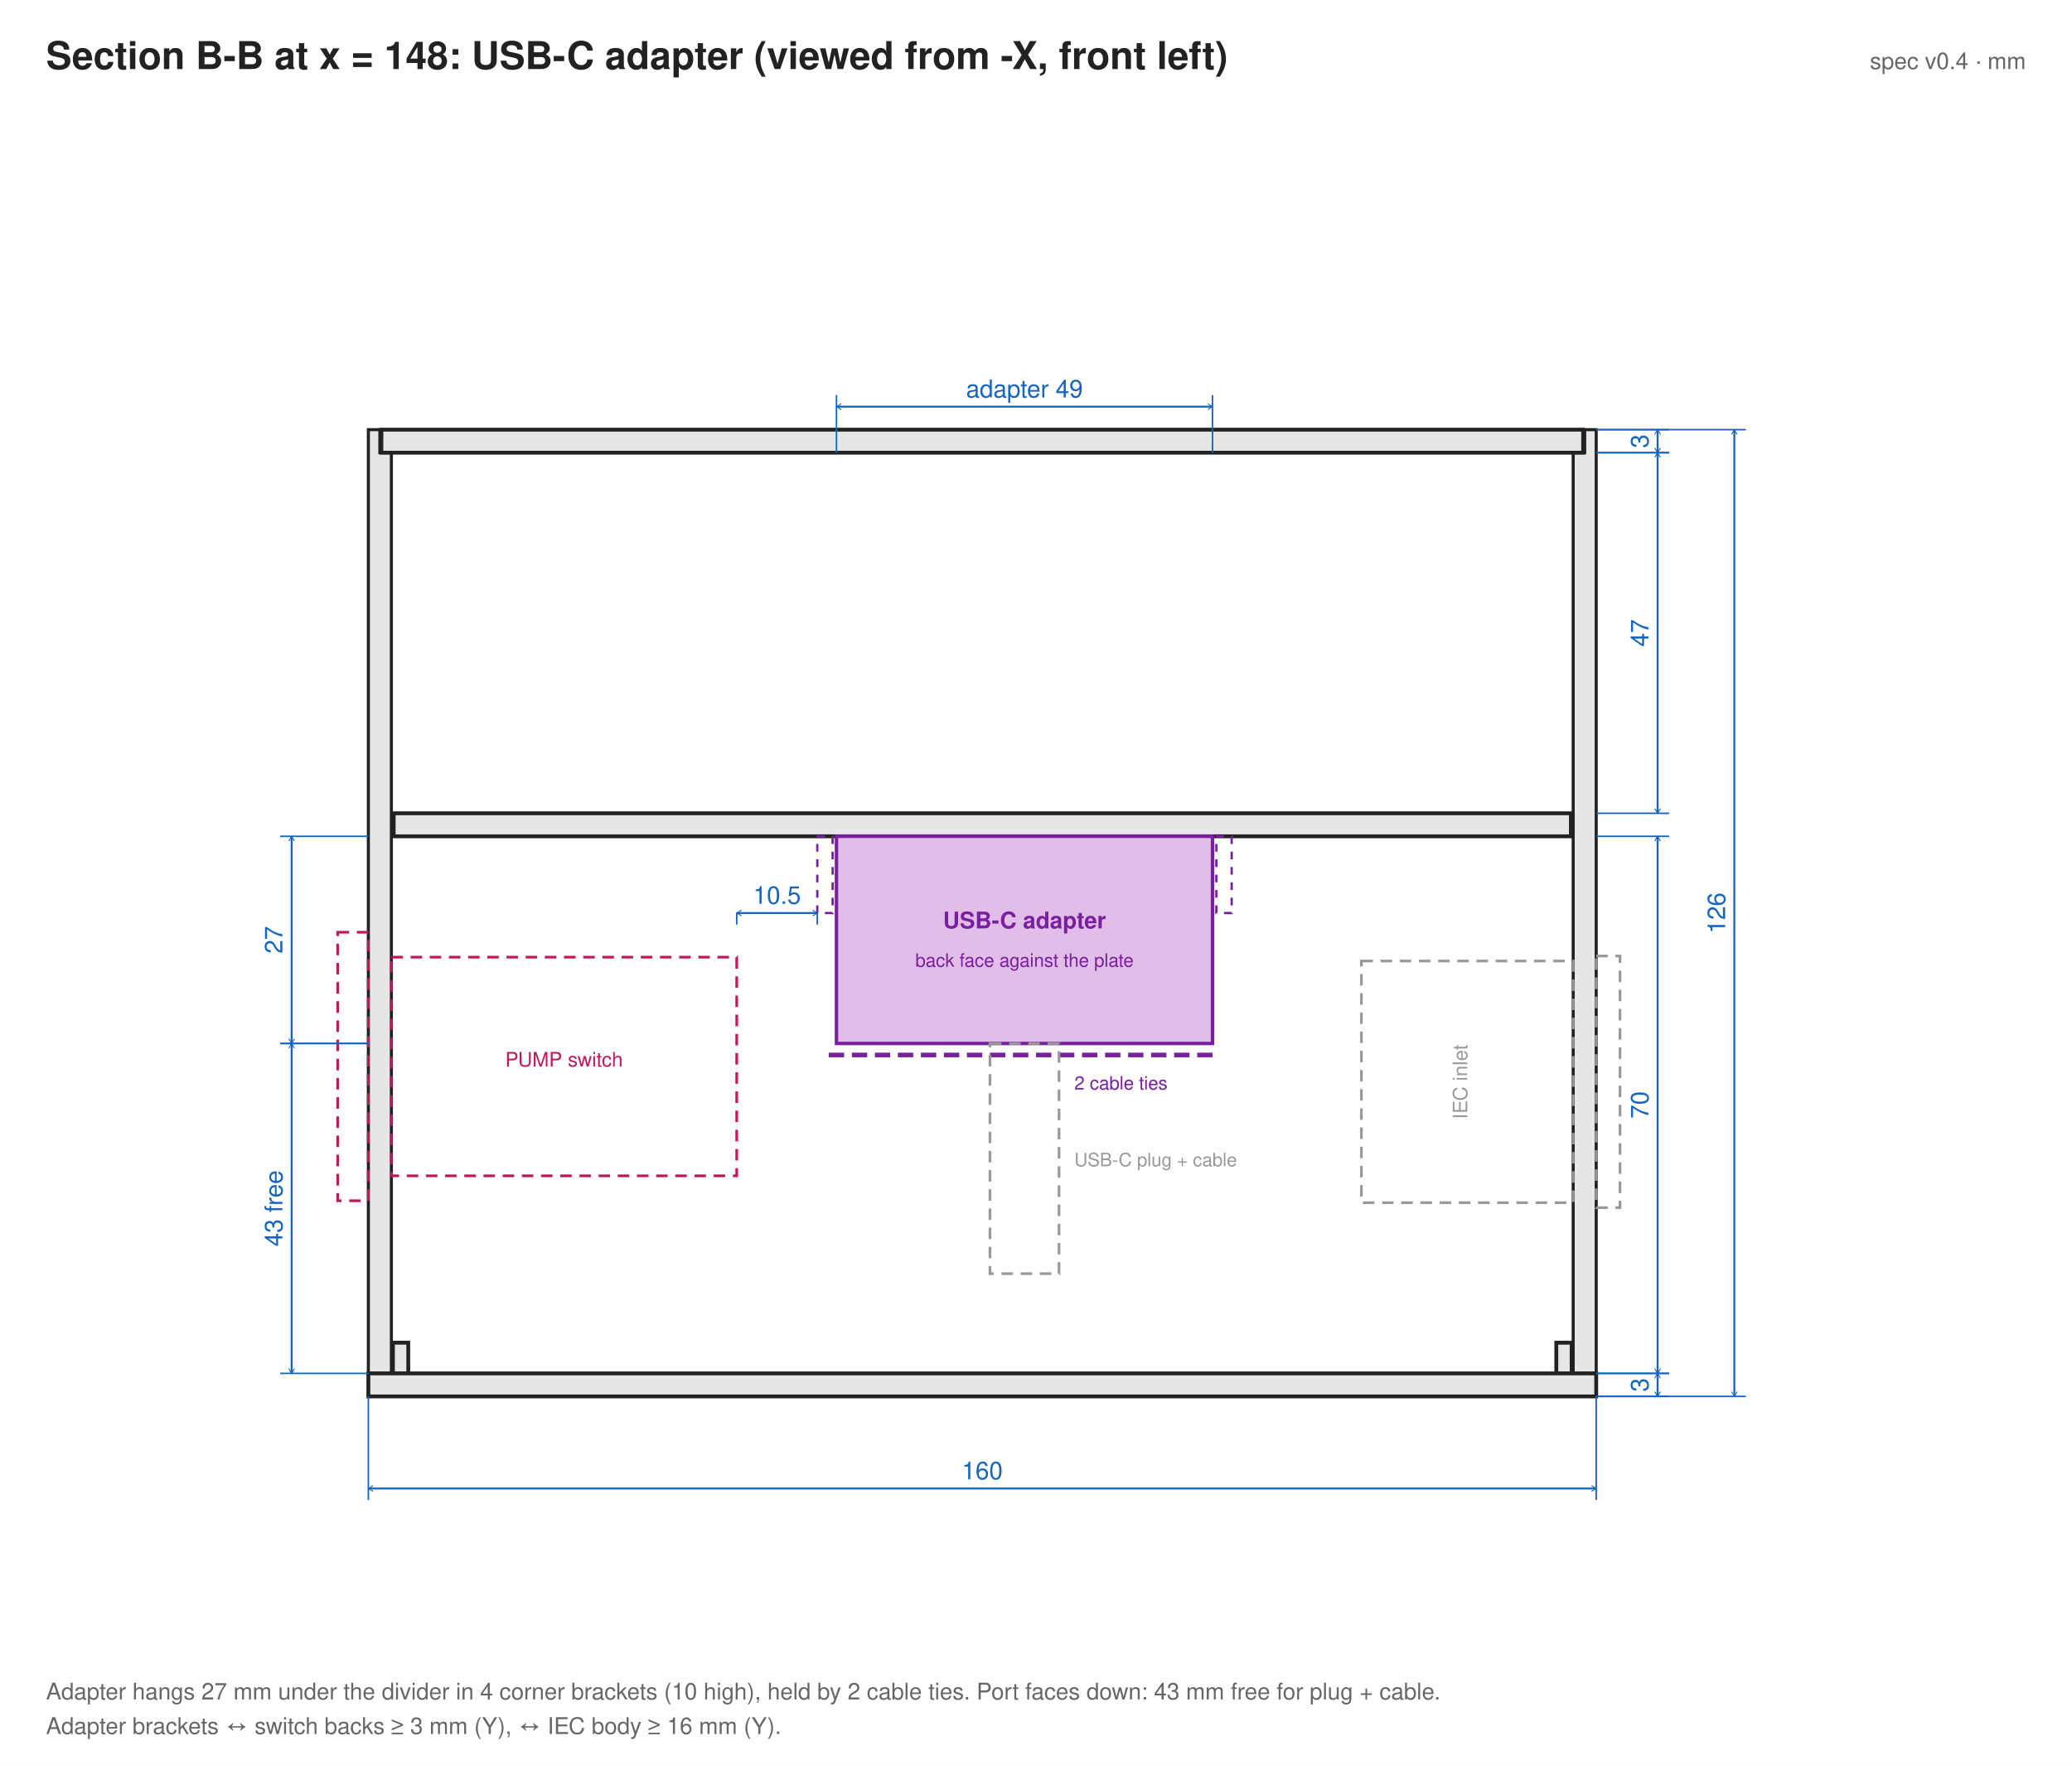
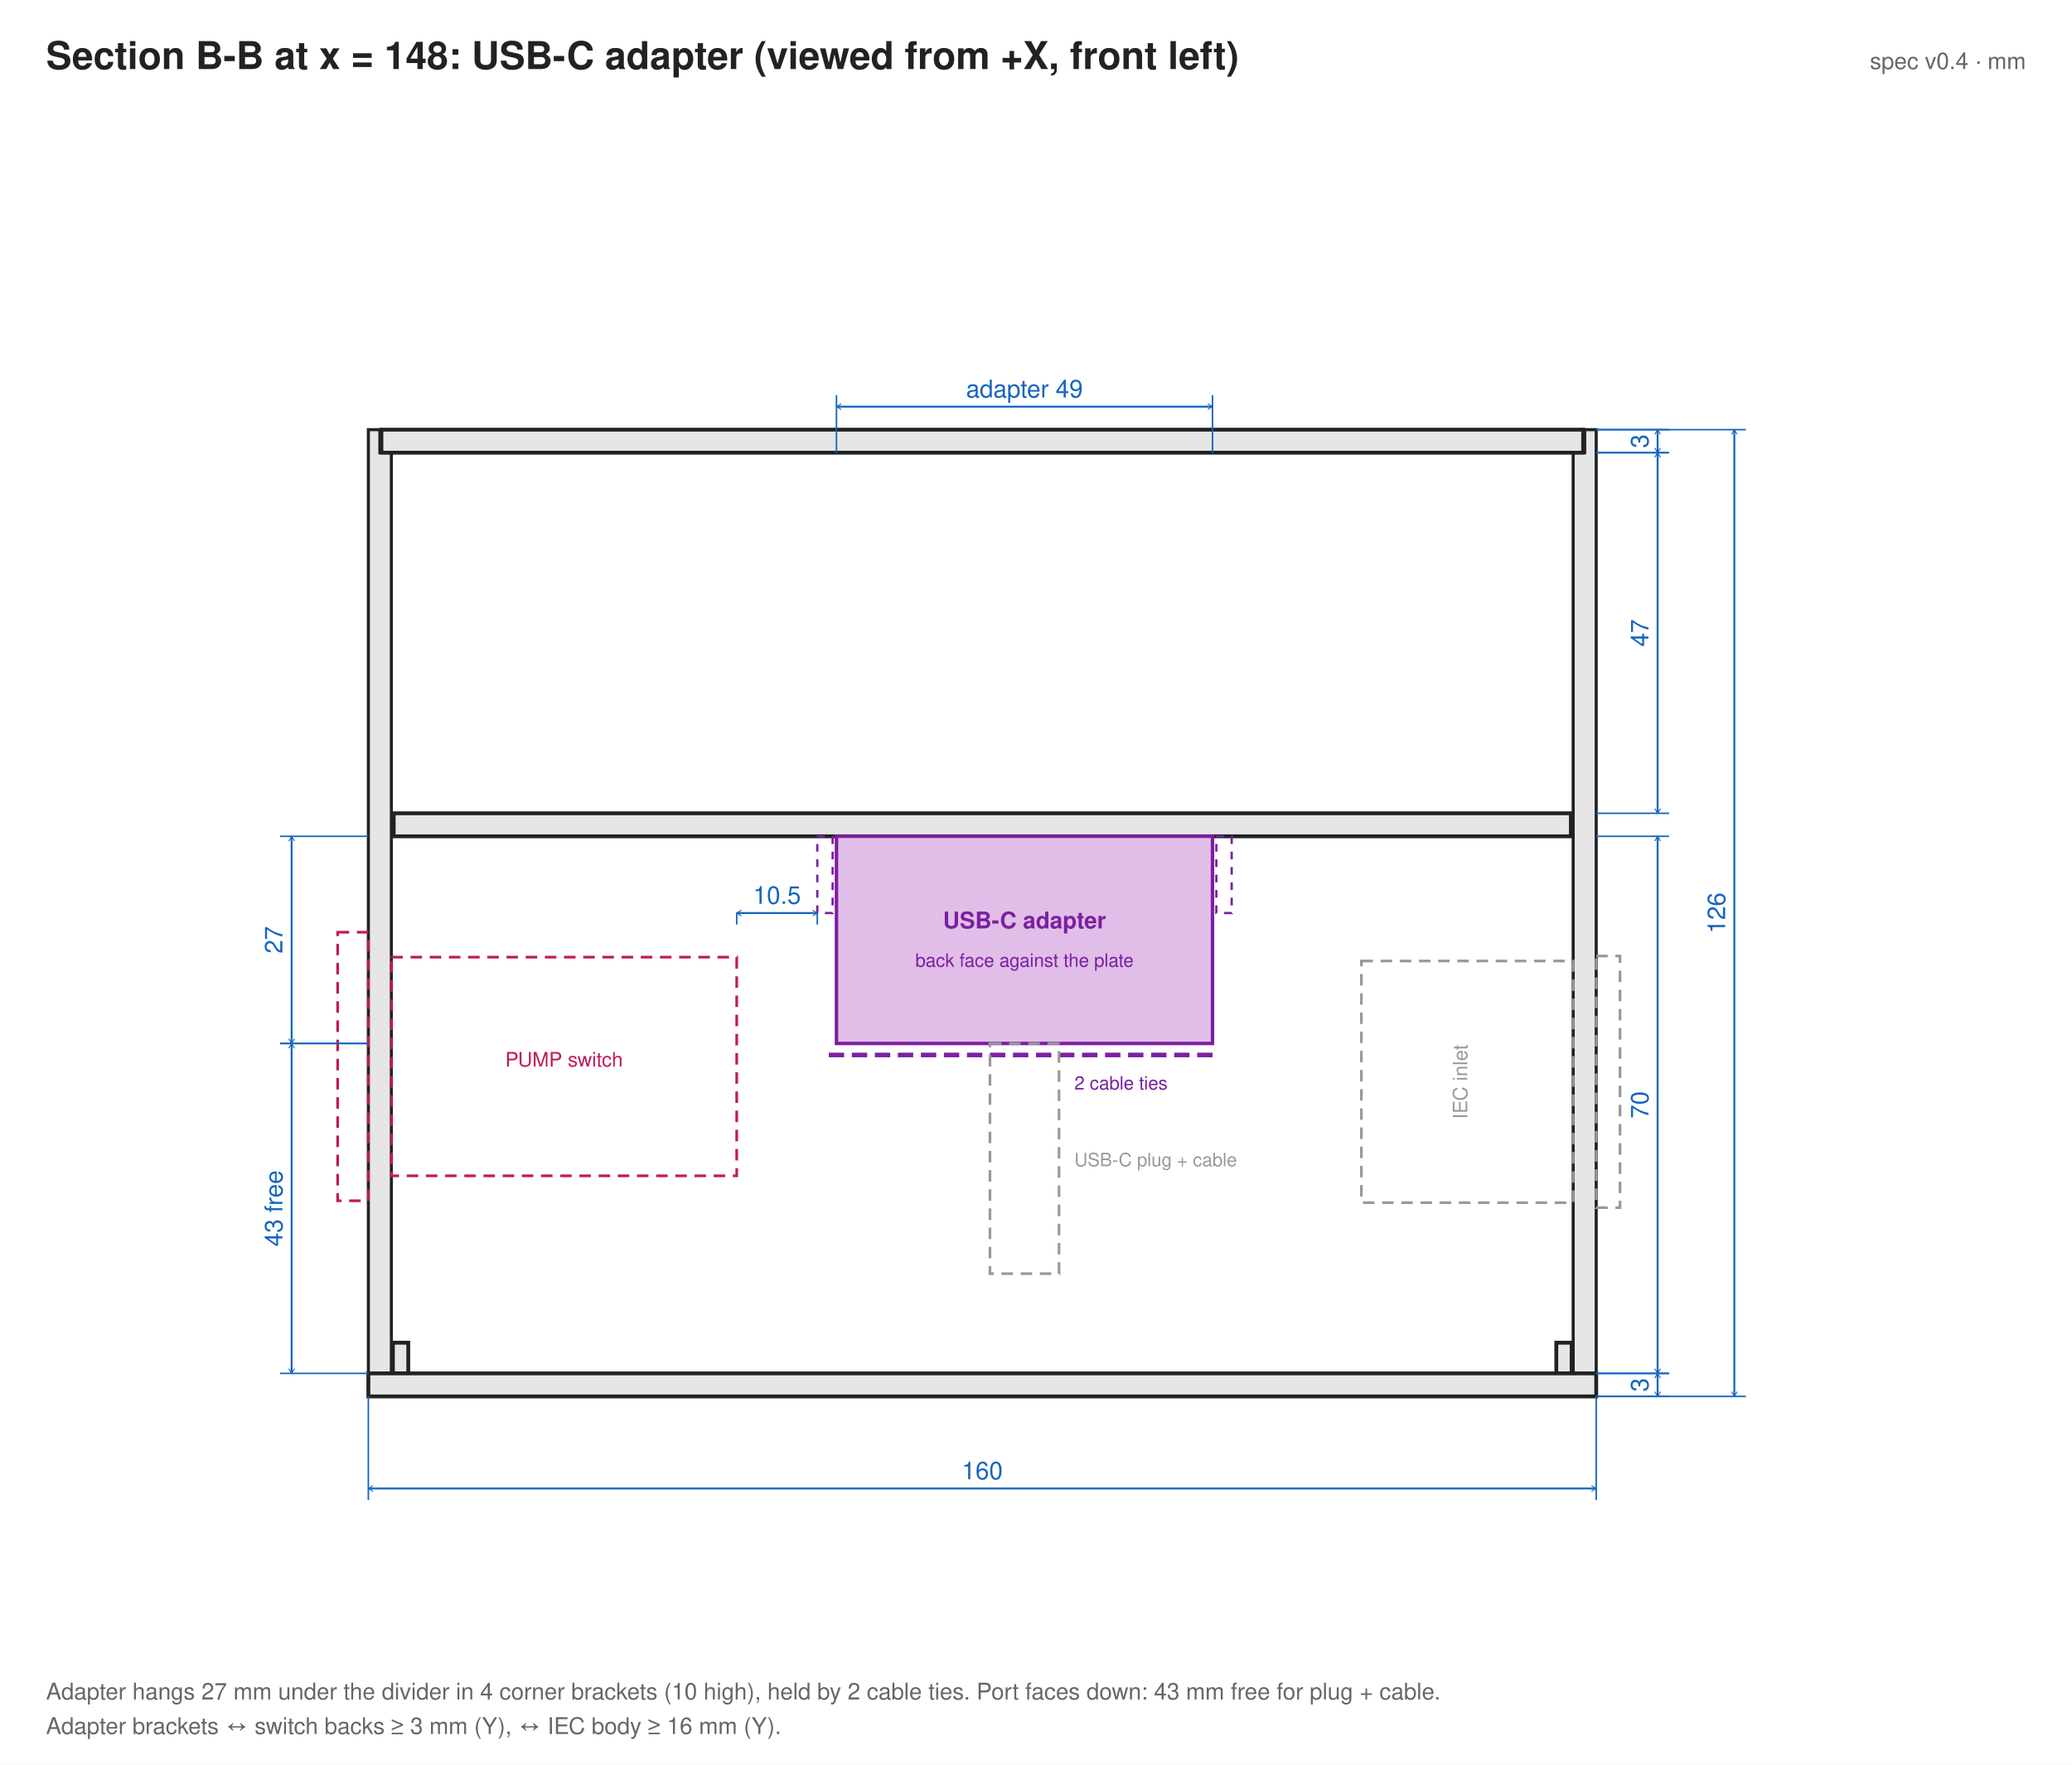
<svg xmlns="http://www.w3.org/2000/svg" width="810" height="690" viewBox="0 0 270.00 230.00">
  <defs>
    <marker id="a" viewBox="0 0 10 10" refX="5" refY="5" markerWidth="5" markerHeight="5" orient="auto-start-reverse">
      <path d="M0,2 L5,5 L0,8" fill="none" stroke="#1565c0" />
    </marker>
  </defs>
  <rect width="100%" height="100%" fill="#fff" />
-   <text x="6" y="9" font-size="5" font-weight="bold" font-family="Helvetica, Arial, sans-serif" fill="#222">Section B-B at x = 148: USB-C adapter (viewed from -X, front left)</text>
+   <text x="6" y="9" font-size="5" font-weight="bold" font-family="Helvetica, Arial, sans-serif" fill="#222">Section B-B at x = 148: USB-C adapter (viewed from +X, front left)</text>
  <text x="264.00" y="9" font-size="3" text-anchor="end" fill="#666" font-family="Helvetica, Arial, sans-serif">spec v0.4 · mm</text>
  <polygon points="48.00,179.00 51.00,179.00 51.00,59.00 49.50,59.00 49.50,56.00 48.00,56.00" fill="#e6e6e6" stroke="#222" stroke-width="0.4" />
  <rect x="51.20" y="175.00" width="2.00" height="4.00" rx="0" fill="#e6e6e6" stroke="#222" stroke-width="0.5" />
  <polygon points="208.00,179.00 205.00,179.00 205.00,59.00 206.50,59.00 206.50,56.00 208.00,56.00" fill="#e6e6e6" stroke="#222" stroke-width="0.4" />
  <rect x="202.80" y="175.00" width="2.00" height="4.00" rx="0" fill="#e6e6e6" stroke="#222" stroke-width="0.5" />
  <rect x="48.00" y="179.00" width="160.00" height="3.00" rx="0" fill="#e6e6e6" stroke="#222" stroke-width="0.5" />
  <rect x="49.70" y="56.00" width="156.60" height="3.00" rx="0" fill="#e6e6e6" stroke="#222" stroke-width="0.5" />
  <rect x="51.30" y="106.00" width="153.40" height="3.00" rx="0" fill="#e6e6e6" stroke="#222" stroke-width="0.5" />
  <line x1="208.00" y1="182.00" x2="217.50" y2="182.00" stroke="#1565c0" stroke-width="0.2" />
  <line x1="208.00" y1="179.00" x2="217.50" y2="179.00" stroke="#1565c0" stroke-width="0.2" />
  <line x1="216.00" y1="182.00" x2="216.00" y2="179.00" stroke="#1565c0" stroke-width="0.25" marker-start="url(#a)" marker-end="url(#a)" />
  <text x="214.80" y="180.50" font-size="3.2" fill="#1565c0" text-anchor="middle" font-weight="normal" font-family="Helvetica, Arial, sans-serif" transform="rotate(-90 214.80 180.50)">3</text>
  <line x1="208.00" y1="179.00" x2="217.50" y2="179.00" stroke="#1565c0" stroke-width="0.2" />
  <line x1="208.00" y1="109.00" x2="217.50" y2="109.00" stroke="#1565c0" stroke-width="0.2" />
  <line x1="216.00" y1="179.00" x2="216.00" y2="109.00" stroke="#1565c0" stroke-width="0.25" marker-start="url(#a)" marker-end="url(#a)" />
  <text x="214.80" y="144.00" font-size="3.2" fill="#1565c0" text-anchor="middle" font-weight="normal" font-family="Helvetica, Arial, sans-serif" transform="rotate(-90 214.80 144.00)">70</text>
  <line x1="208.00" y1="106.00" x2="217.50" y2="106.00" stroke="#1565c0" stroke-width="0.2" />
  <line x1="208.00" y1="59.00" x2="217.50" y2="59.00" stroke="#1565c0" stroke-width="0.2" />
  <line x1="216.00" y1="106.00" x2="216.00" y2="59.00" stroke="#1565c0" stroke-width="0.25" marker-start="url(#a)" marker-end="url(#a)" />
  <text x="214.80" y="82.50" font-size="3.2" fill="#1565c0" text-anchor="middle" font-weight="normal" font-family="Helvetica, Arial, sans-serif" transform="rotate(-90 214.80 82.50)">47</text>
  <line x1="208.00" y1="59.00" x2="217.50" y2="59.00" stroke="#1565c0" stroke-width="0.2" />
  <line x1="208.00" y1="56.00" x2="217.50" y2="56.00" stroke="#1565c0" stroke-width="0.2" />
  <line x1="216.00" y1="59.00" x2="216.00" y2="56.00" stroke="#1565c0" stroke-width="0.25" marker-start="url(#a)" marker-end="url(#a)" />
  <text x="214.80" y="57.50" font-size="3.2" fill="#1565c0" text-anchor="middle" font-weight="normal" font-family="Helvetica, Arial, sans-serif" transform="rotate(-90 214.80 57.50)">3</text>
  <line x1="208.00" y1="182.00" x2="227.50" y2="182.00" stroke="#1565c0" stroke-width="0.2" />
  <line x1="208.00" y1="56.00" x2="227.50" y2="56.00" stroke="#1565c0" stroke-width="0.2" />
  <line x1="226.00" y1="182.00" x2="226.00" y2="56.00" stroke="#1565c0" stroke-width="0.25" marker-start="url(#a)" marker-end="url(#a)" />
  <text x="224.80" y="119.00" font-size="3.2" fill="#1565c0" text-anchor="middle" font-weight="normal" font-family="Helvetica, Arial, sans-serif" transform="rotate(-90 224.80 119.00)">126</text>
  <line x1="48.00" y1="182.00" x2="48.00" y2="195.50" stroke="#1565c0" stroke-width="0.2" />
  <line x1="208.00" y1="182.00" x2="208.00" y2="195.50" stroke="#1565c0" stroke-width="0.2" />
  <line x1="48.00" y1="194.00" x2="208.00" y2="194.00" stroke="#1565c0" stroke-width="0.25" marker-start="url(#a)" marker-end="url(#a)" />
  <text x="128.00" y="192.80" font-size="3.2" fill="#1565c0" text-anchor="middle" font-weight="normal" font-family="Helvetica, Arial, sans-serif">160</text>
  <rect x="106.50" y="109.00" width="2.00" height="10.00" rx="0" fill="none" stroke="#7b1fa2" stroke-width="0.3" stroke-dasharray="1 1" />
  <rect x="158.50" y="109.00" width="2.00" height="10.00" rx="0" fill="none" stroke="#7b1fa2" stroke-width="0.3" stroke-dasharray="1 1" />
  <rect x="109.00" y="109.00" width="49.00" height="27.00" rx="0" fill="#e1bee7" stroke="#7b1fa2" stroke-width="0.45" />
  <text x="133.50" y="121.00" font-size="3" fill="#7b1fa2" text-anchor="middle" font-weight="bold" font-family="Helvetica, Arial, sans-serif">USB-C adapter</text>
  <text x="133.50" y="126.00" font-size="2.4" fill="#7b1fa2" text-anchor="middle" font-weight="normal" font-family="Helvetica, Arial, sans-serif">back face against the plate</text>
  <line x1="108.00" y1="137.50" x2="159.00" y2="137.50" stroke="#7b1fa2" stroke-width="0.6" stroke-dasharray="2 1" />
  <text x="140.00" y="142.00" font-size="2.4" fill="#7b1fa2" text-anchor="start" font-weight="normal" font-family="Helvetica, Arial, sans-serif">2 cable ties</text>
  <rect x="129.00" y="136.00" width="9.00" height="30.00" rx="0" fill="none" stroke="#999" stroke-width="0.35" stroke-dasharray="1.5 1" />
  <text x="140.00" y="152.00" font-size="2.4" fill="#999" text-anchor="start" font-weight="normal" font-family="Helvetica, Arial, sans-serif">USB-C plug + cable</text>
  <rect x="44.00" y="121.50" width="4.00" height="35.00" rx="0" fill="none" stroke="#c2185b" stroke-width="0.35" stroke-dasharray="1.5 1" />
  <rect x="51.00" y="124.75" width="45.00" height="28.50" rx="0" fill="none" stroke="#c2185b" stroke-width="0.35" stroke-dasharray="1.5 1" />
  <text x="73.50" y="139.00" font-size="2.6" fill="#c2185b" text-anchor="middle" font-weight="normal" font-family="Helvetica, Arial, sans-serif">PUMP switch</text>
  <rect x="177.40" y="125.25" width="27.60" height="31.50" rx="0" fill="none" stroke="#999" stroke-width="0.35" stroke-dasharray="1.5 1" />
  <rect x="208.00" y="124.60" width="3.10" height="32.80" rx="0" fill="none" stroke="#999" stroke-width="0.35" stroke-dasharray="1.5 1" />
  <text x="191.20" y="141.00" font-size="2.6" fill="#999" text-anchor="middle" font-weight="normal" font-family="Helvetica, Arial, sans-serif" transform="rotate(-90 191.20 141.00)">IEC inlet</text>
  <line x1="48.00" y1="136.00" x2="36.50" y2="136.00" stroke="#1565c0" stroke-width="0.2" />
  <line x1="48.00" y1="109.00" x2="36.50" y2="109.00" stroke="#1565c0" stroke-width="0.2" />
  <line x1="38.00" y1="136.00" x2="38.00" y2="109.00" stroke="#1565c0" stroke-width="0.25" marker-start="url(#a)" marker-end="url(#a)" />
  <text x="36.80" y="122.50" font-size="3.2" fill="#1565c0" text-anchor="middle" font-weight="normal" font-family="Helvetica, Arial, sans-serif" transform="rotate(-90 36.80 122.50)">27</text>
  <line x1="48.00" y1="179.00" x2="36.50" y2="179.00" stroke="#1565c0" stroke-width="0.2" />
  <line x1="48.00" y1="136.00" x2="36.50" y2="136.00" stroke="#1565c0" stroke-width="0.2" />
  <line x1="38.00" y1="179.00" x2="38.00" y2="136.00" stroke="#1565c0" stroke-width="0.25" marker-start="url(#a)" marker-end="url(#a)" />
  <text x="36.80" y="157.50" font-size="3.2" fill="#1565c0" text-anchor="middle" font-weight="normal" font-family="Helvetica, Arial, sans-serif" transform="rotate(-90 36.80 157.50)">43 free</text>
  <line x1="109.00" y1="59.00" x2="109.00" y2="51.50" stroke="#1565c0" stroke-width="0.2" />
  <line x1="158.00" y1="59.00" x2="158.00" y2="51.50" stroke="#1565c0" stroke-width="0.2" />
  <line x1="109.00" y1="53.00" x2="158.00" y2="53.00" stroke="#1565c0" stroke-width="0.25" marker-start="url(#a)" marker-end="url(#a)" />
  <text x="133.50" y="51.80" font-size="3.2" fill="#1565c0" text-anchor="middle" font-weight="normal" font-family="Helvetica, Arial, sans-serif">adapter 49</text>
  <line x1="96.00" y1="119.00" x2="96.00" y2="120.50" stroke="#1565c0" stroke-width="0.2" />
  <line x1="106.50" y1="119.00" x2="106.50" y2="120.50" stroke="#1565c0" stroke-width="0.2" />
  <line x1="96.00" y1="119.00" x2="106.50" y2="119.00" stroke="#1565c0" stroke-width="0.25" marker-start="url(#a)" marker-end="url(#a)" />
  <text x="101.25" y="117.80" font-size="3.2" fill="#1565c0" text-anchor="middle" font-weight="normal" font-family="Helvetica, Arial, sans-serif">10.5</text>
  <text x="6" y="226.00" font-size="3" fill="#666" font-family="Helvetica, Arial, sans-serif">Adapter brackets ↔ switch backs ≥ 3 mm (Y), ↔ IEC body ≥ 16 mm (Y).</text>
  <text x="6" y="221.50" font-size="3" fill="#666" font-family="Helvetica, Arial, sans-serif">Adapter hangs 27 mm under the divider in 4 corner brackets (10 high), held by 2 cable ties. Port faces down: 43 mm free for plug + cable.</text>
</svg>
